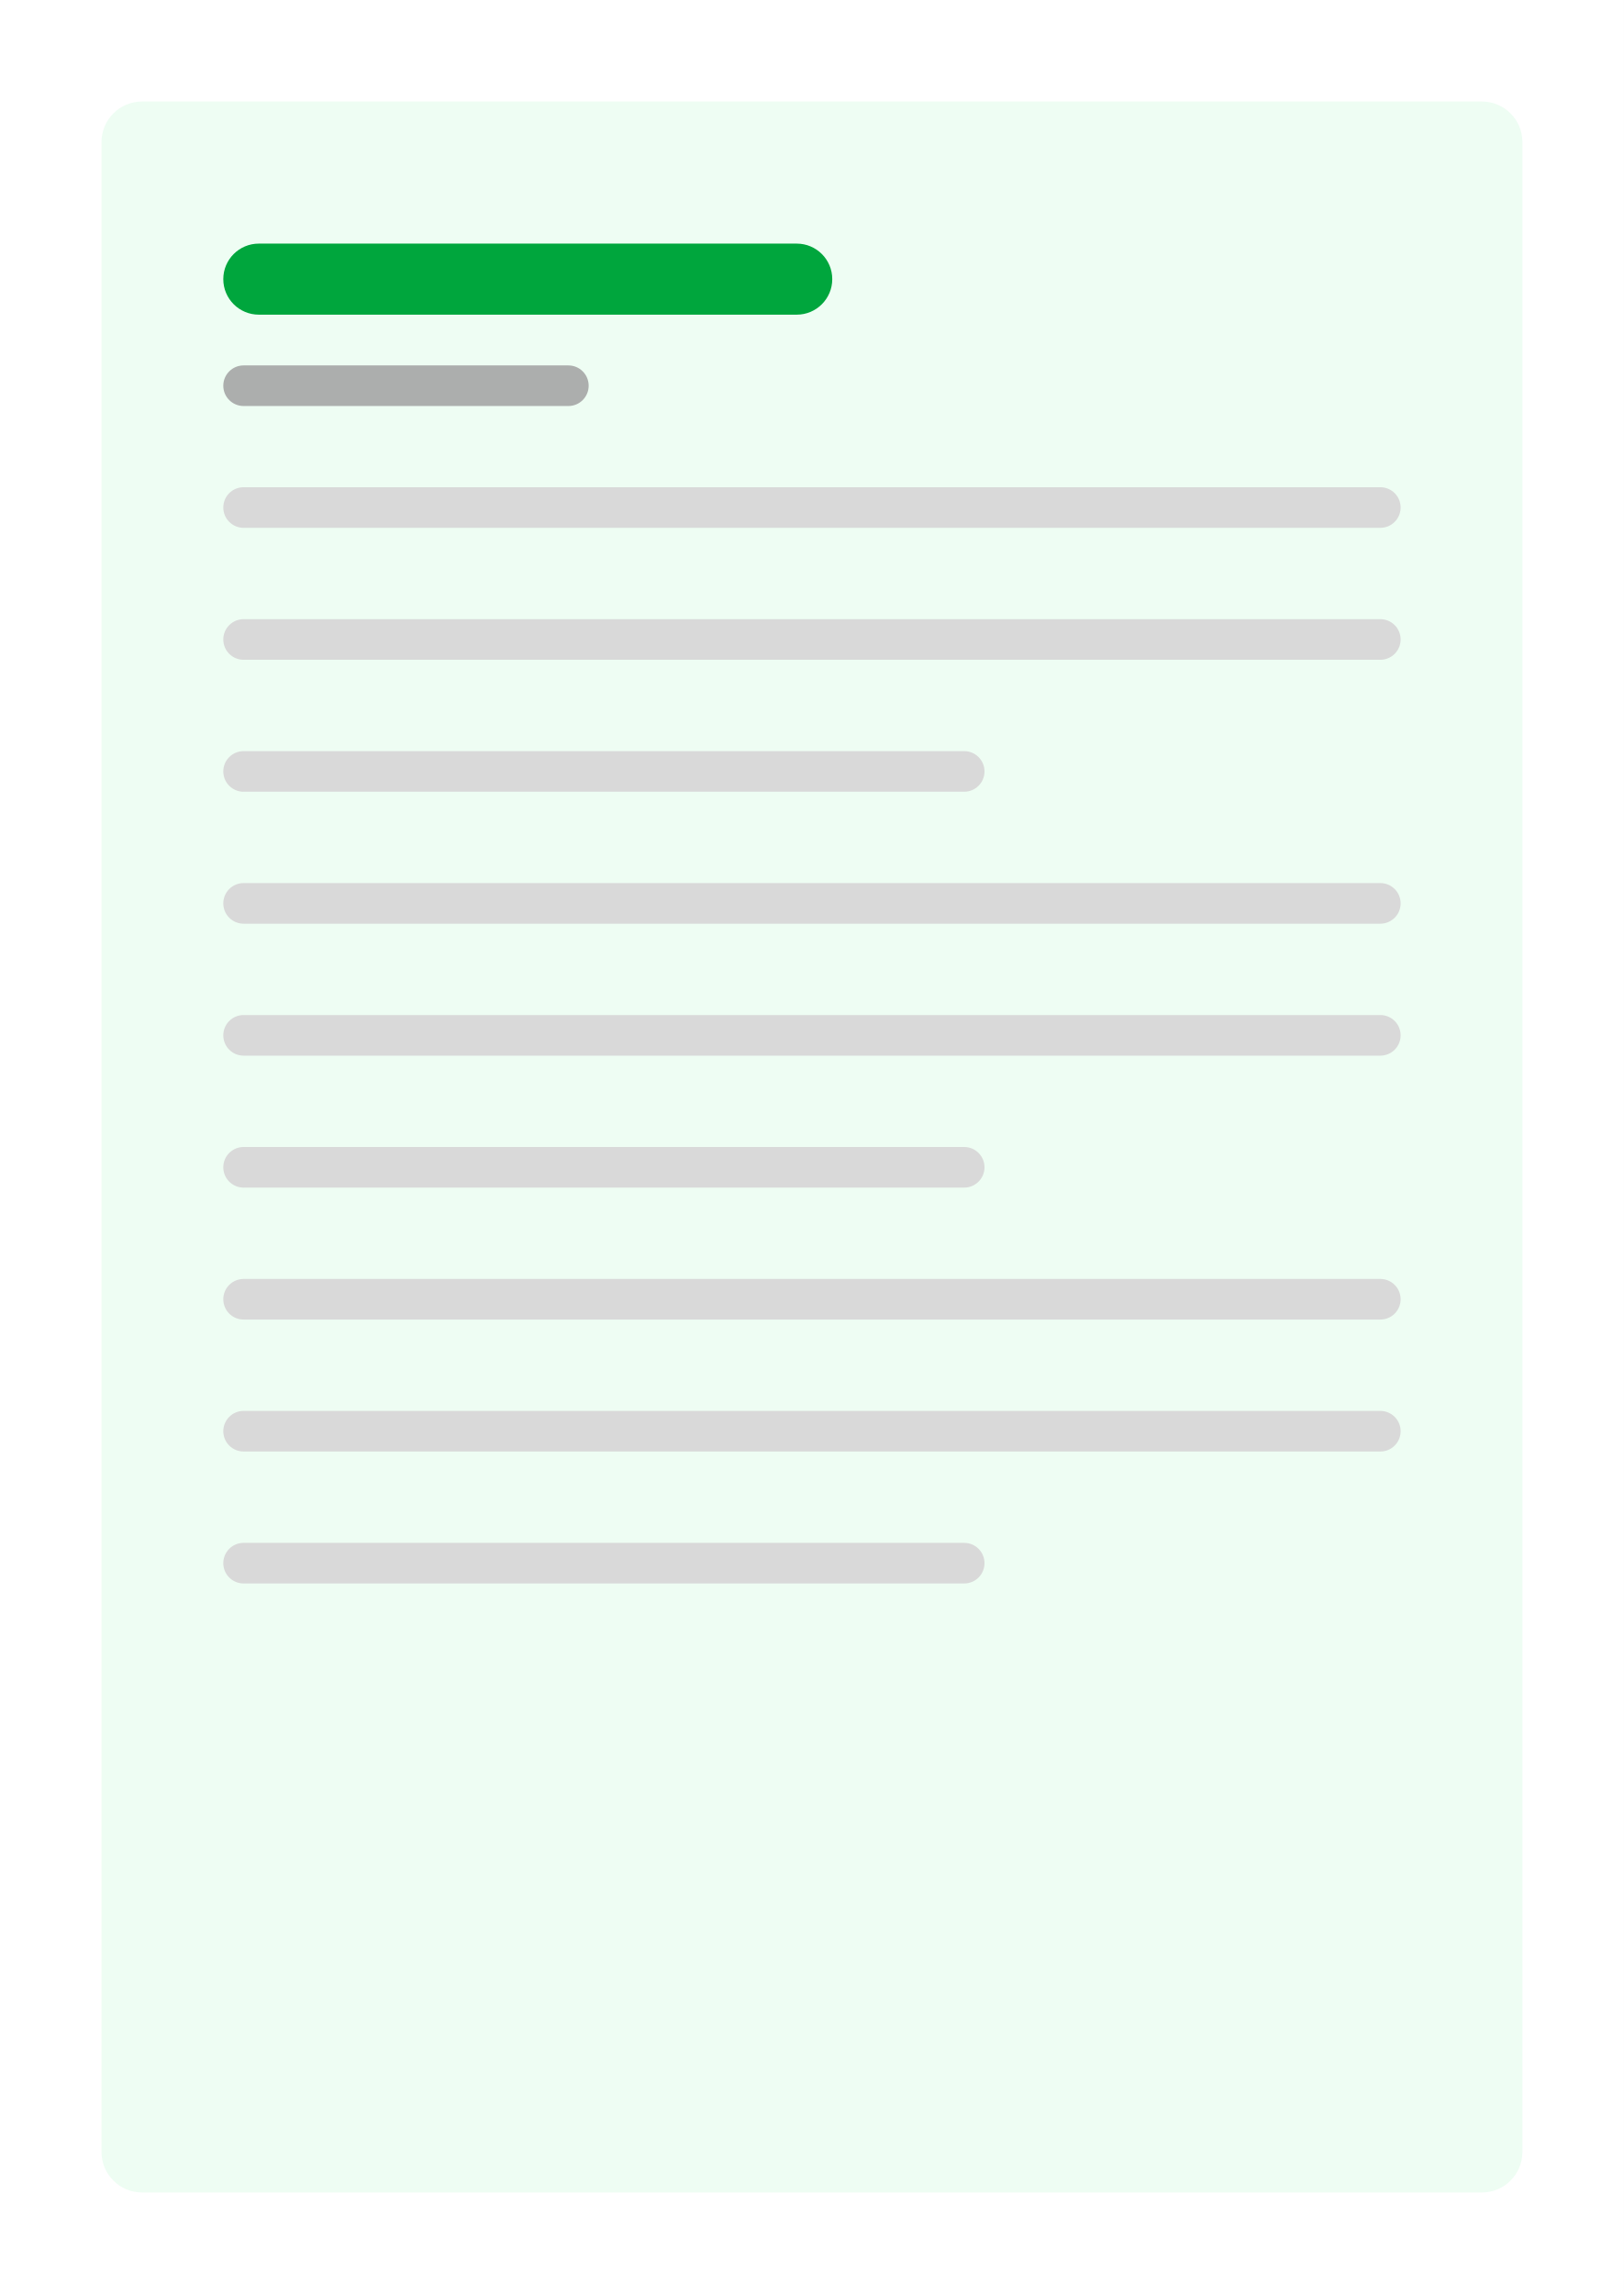
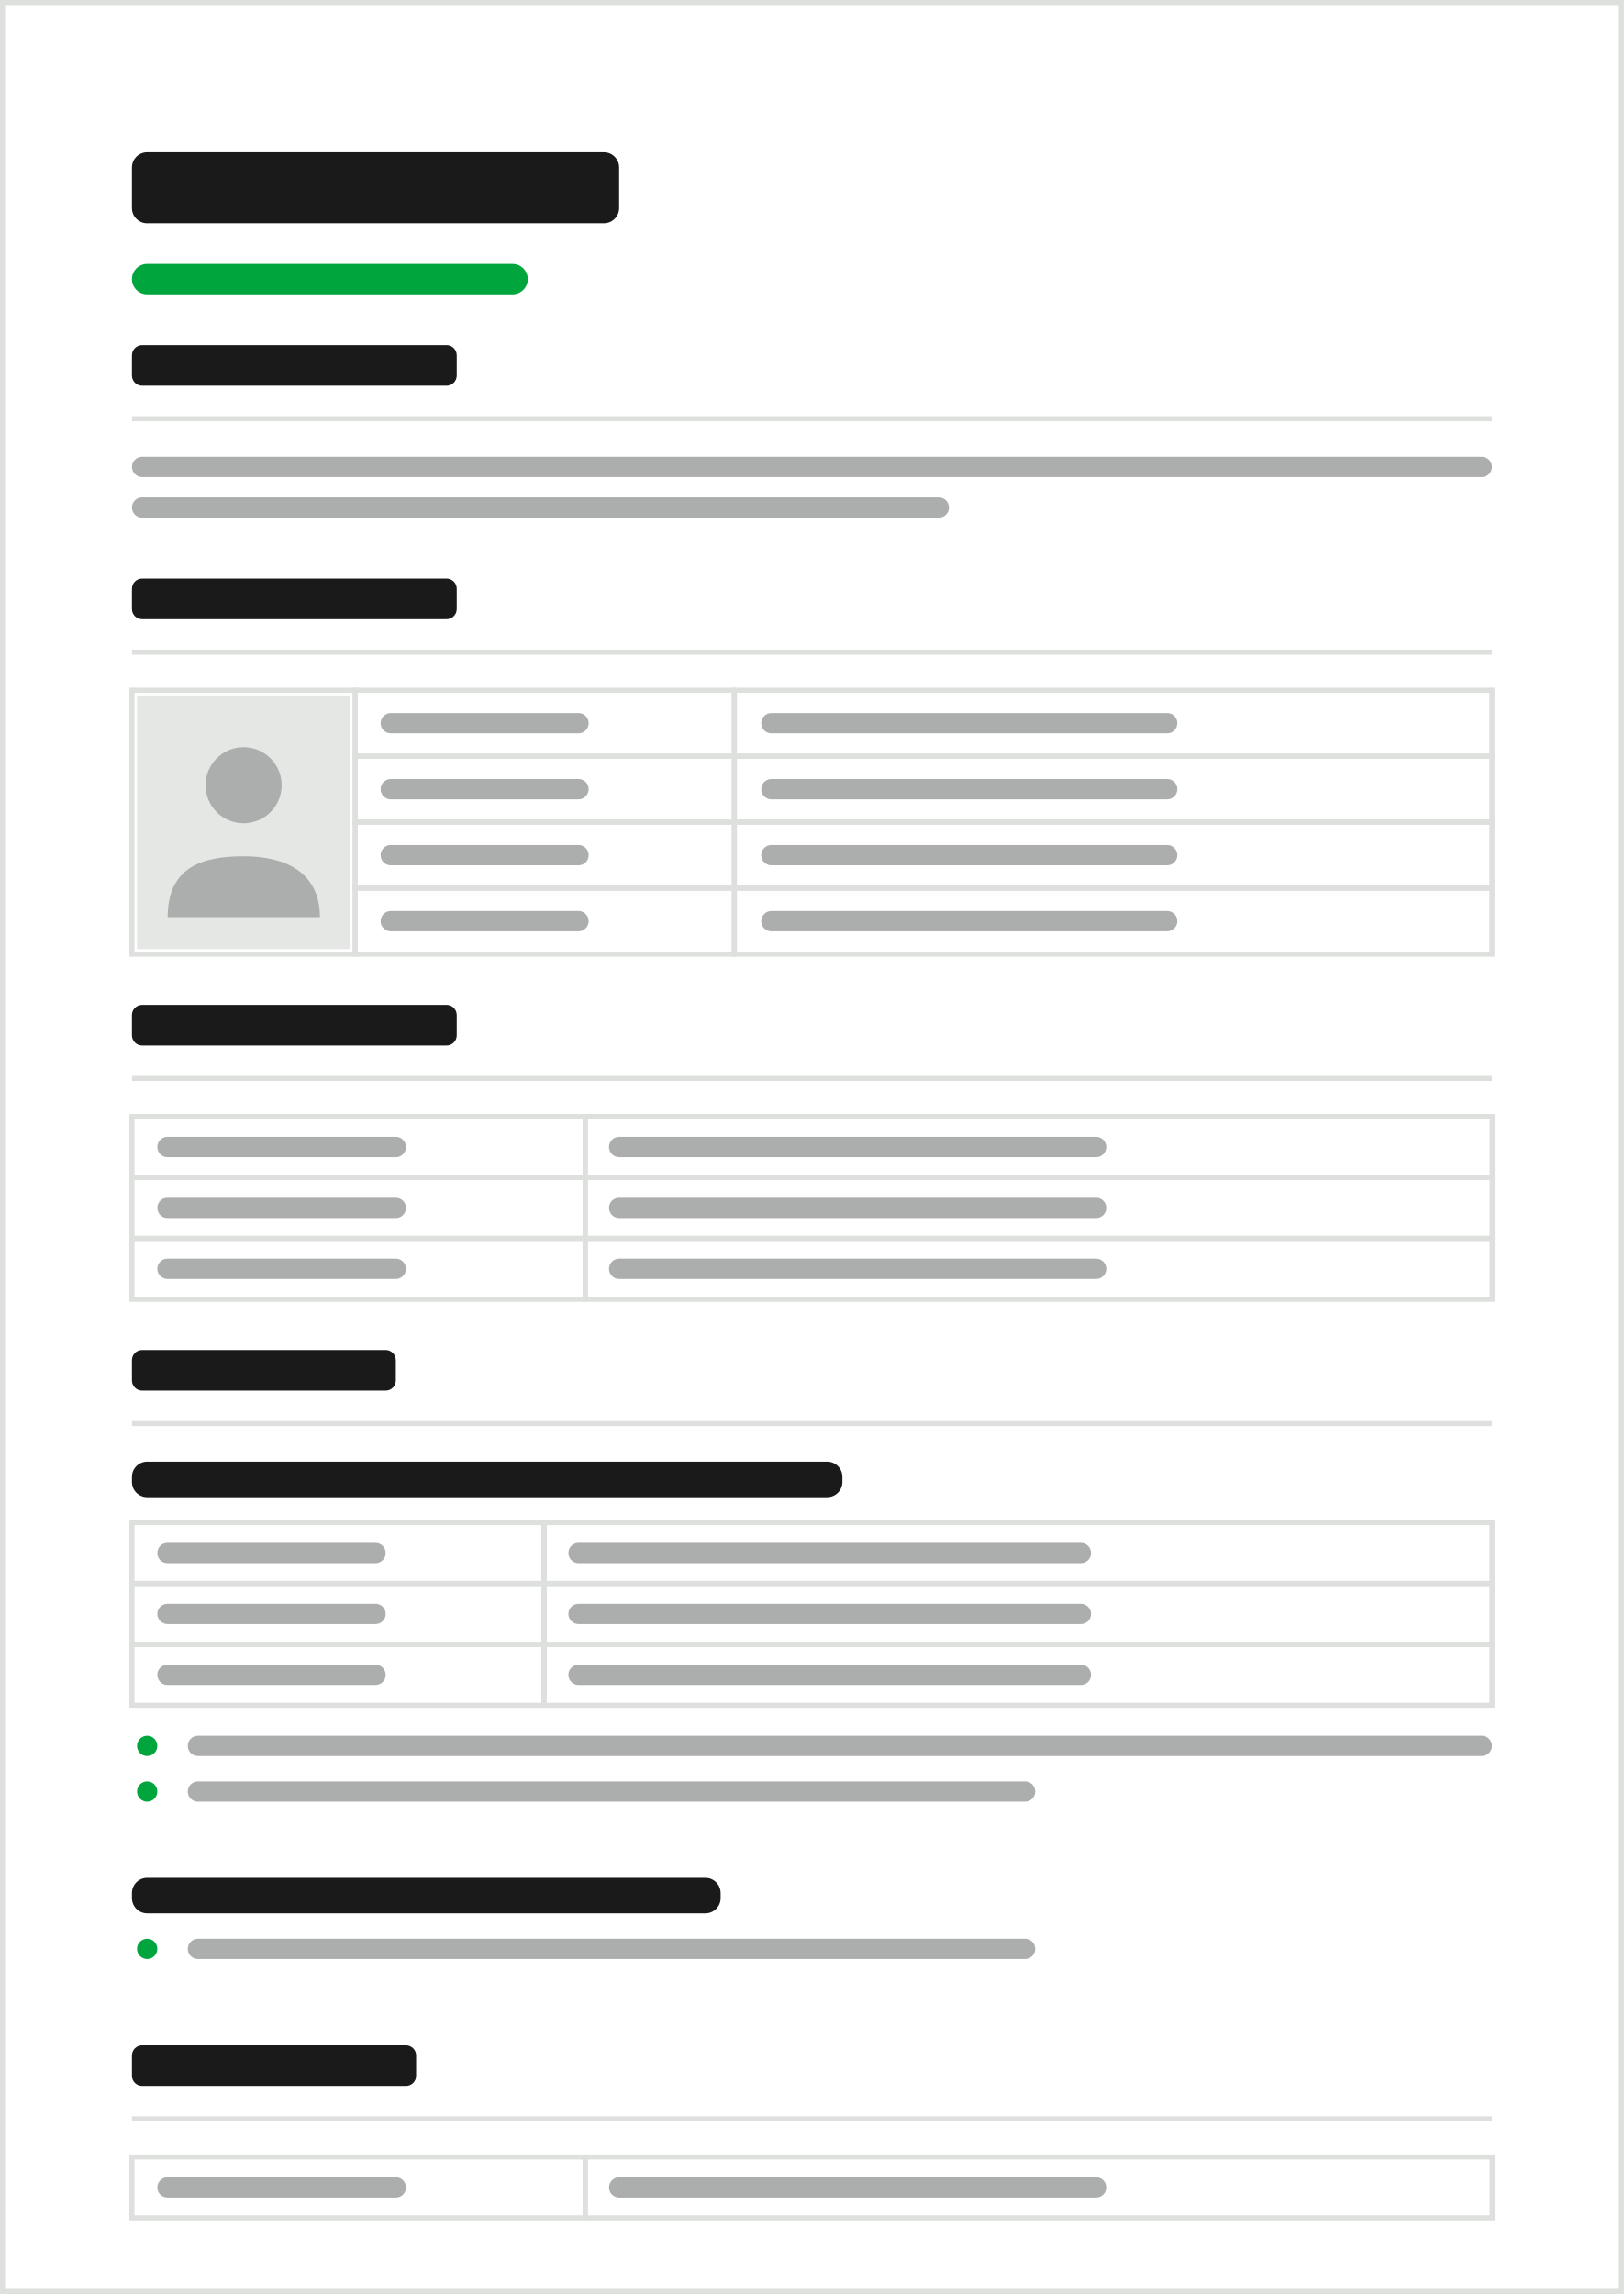
- <svg xmlns="http://www.w3.org/2000/svg" viewBox="0 0 320 452" width="320" height="452" role="img" aria-label="신입 개발자 이력서">
+ <svg xmlns="http://www.w3.org/2000/svg" viewBox="0 0 320 452" width="320" height="452" role="img" aria-label="신입 개발자 이력서 미리보기">
  <rect width="320" height="452" fill="#FFFFFF" />
-   <rect x="20" y="20" width="280" height="412" rx="8" fill="#EEFDF3" />
-   <rect x="44" y="48" width="120" height="14" rx="7" fill="#00A63D" />
-   <rect x="44" y="72" width="72" height="8" rx="4" fill="#ACAEAD" />
-   <rect x="44" y="96" width="232" height="8" rx="4" fill="#D9D9D9" />
-   <rect x="44" y="122" width="232" height="8" rx="4" fill="#D9D9D9" />
-   <rect x="44" y="148" width="150" height="8" rx="4" fill="#D9D9D9" />
-   <rect x="44" y="174" width="232" height="8" rx="4" fill="#D9D9D9" />
-   <rect x="44" y="200" width="232" height="8" rx="4" fill="#D9D9D9" />
-   <rect x="44" y="226" width="150" height="8" rx="4" fill="#D9D9D9" />
-   <rect x="44" y="252" width="232" height="8" rx="4" fill="#D9D9D9" />
-   <rect x="44" y="278" width="232" height="8" rx="4" fill="#D9D9D9" />
-   <rect x="44" y="304" width="150" height="8" rx="4" fill="#D9D9D9" />
+   <rect x="0.5" y="0.5" width="319" height="451" fill="none" stroke="#DDE0DD" />
+   <rect x="26" y="30" width="96" height="14" fill="#1A1A1A" rx="3" />
+   <rect x="26" y="52" width="78" height="6" fill="#00A63D" rx="3" />
+   <rect x="26" y="68" width="64" height="8" fill="#1A1A1A" rx="2" />
+   <rect x="26" y="82" width="268" height="1" fill="#DDE0DD" />
+   <rect x="26" y="90" width="268" height="4" fill="#ACAEAD" rx="2" />
+   <rect x="26" y="98" width="161" height="4" fill="#ACAEAD" rx="2" />
+   <rect x="26" y="114" width="64" height="8" fill="#1A1A1A" rx="2" />
+   <rect x="26" y="128" width="268" height="1" fill="#DDE0DD" />
+   <rect x="27" y="137" width="42" height="50" fill="#E4E7E4" />
+   <circle cx="48.0" cy="154.72" r="7.5" fill="#ACAEAD" />
+   <path d="M33.04 180.72c0-10 7-12 15-12s15 3 15 12z" fill="#ACAEAD" />
+   <rect x="26" y="136" width="44" height="52" fill="none" stroke="#DDE0DD" />
+   <rect x="70.0" y="136" width="74.7" height="13" fill="none" stroke="#DDE0DD" />
+   <rect x="75" y="140.5" width="41" height="4" fill="#ACAEAD" rx="2" />
+   <rect x="144.7" y="136" width="149.3" height="13" fill="none" stroke="#DDE0DD" />
+   <rect x="150" y="140.5" width="82" height="4" fill="#ACAEAD" rx="2" />
+   <rect x="70.0" y="149" width="74.7" height="13" fill="none" stroke="#DDE0DD" />
+   <rect x="75" y="153.5" width="41" height="4" fill="#ACAEAD" rx="2" />
+   <rect x="144.7" y="149" width="149.3" height="13" fill="none" stroke="#DDE0DD" />
+   <rect x="150" y="153.5" width="82" height="4" fill="#ACAEAD" rx="2" />
+   <rect x="70.0" y="162" width="74.7" height="13" fill="none" stroke="#DDE0DD" />
+   <rect x="75" y="166.5" width="41" height="4" fill="#ACAEAD" rx="2" />
+   <rect x="144.7" y="162" width="149.3" height="13" fill="none" stroke="#DDE0DD" />
+   <rect x="150" y="166.5" width="82" height="4" fill="#ACAEAD" rx="2" />
+   <rect x="70.0" y="175" width="74.7" height="13" fill="none" stroke="#DDE0DD" />
+   <rect x="75" y="179.5" width="41" height="4" fill="#ACAEAD" rx="2" />
+   <rect x="144.7" y="175" width="149.3" height="13" fill="none" stroke="#DDE0DD" />
+   <rect x="150" y="179.5" width="82" height="4" fill="#ACAEAD" rx="2" />
+   <rect x="26" y="198" width="64" height="8" fill="#1A1A1A" rx="2" />
+   <rect x="26" y="212" width="268" height="1" fill="#DDE0DD" />
+   <rect x="26" y="220" width="89.3" height="12" fill="none" stroke="#DDE0DD" />
+   <rect x="31" y="224.0" width="49" height="4" fill="#ACAEAD" rx="2" />
+   <rect x="115.333" y="220" width="178.7" height="12" fill="none" stroke="#DDE0DD" />
+   <rect x="120" y="224.0" width="98" height="4" fill="#ACAEAD" rx="2" />
+   <rect x="26" y="232" width="89.3" height="12" fill="none" stroke="#DDE0DD" />
+   <rect x="31" y="236.0" width="49" height="4" fill="#ACAEAD" rx="2" />
+   <rect x="115.333" y="232" width="178.7" height="12" fill="none" stroke="#DDE0DD" />
+   <rect x="120" y="236.0" width="98" height="4" fill="#ACAEAD" rx="2" />
+   <rect x="26" y="244" width="89.3" height="12" fill="none" stroke="#DDE0DD" />
+   <rect x="31" y="248.0" width="49" height="4" fill="#ACAEAD" rx="2" />
+   <rect x="115.333" y="244" width="178.7" height="12" fill="none" stroke="#DDE0DD" />
+   <rect x="120" y="248.0" width="98" height="4" fill="#ACAEAD" rx="2" />
+   <rect x="26" y="266" width="52" height="8" fill="#1A1A1A" rx="2" />
+   <rect x="26" y="280" width="268" height="1" fill="#DDE0DD" />
+   <rect x="26" y="288" width="140" height="7" fill="#1A1A1A" rx="3" />
+   <rect x="26" y="300" width="81.2" height="12" fill="none" stroke="#DDE0DD" />
+   <rect x="31" y="304.0" width="45" height="4" fill="#ACAEAD" rx="2" />
+   <rect x="107.212" y="300" width="186.8" height="12" fill="none" stroke="#DDE0DD" />
+   <rect x="112" y="304.0" width="103" height="4" fill="#ACAEAD" rx="2" />
+   <rect x="26" y="312" width="81.2" height="12" fill="none" stroke="#DDE0DD" />
+   <rect x="31" y="316.0" width="45" height="4" fill="#ACAEAD" rx="2" />
+   <rect x="107.212" y="312" width="186.8" height="12" fill="none" stroke="#DDE0DD" />
+   <rect x="112" y="316.0" width="103" height="4" fill="#ACAEAD" rx="2" />
+   <rect x="26" y="324" width="81.2" height="12" fill="none" stroke="#DDE0DD" />
+   <rect x="31" y="328.0" width="45" height="4" fill="#ACAEAD" rx="2" />
+   <rect x="107.212" y="324" width="186.8" height="12" fill="none" stroke="#DDE0DD" />
+   <rect x="112" y="328.0" width="103" height="4" fill="#ACAEAD" rx="2" />
+   <circle cx="29" cy="344" r="2" fill="#00A63D" />
+   <rect x="37" y="342" width="257" height="4" fill="#ACAEAD" rx="2" />
+   <circle cx="29" cy="353" r="2" fill="#00A63D" />
+   <rect x="37" y="351" width="167" height="4" fill="#ACAEAD" rx="2" />
+   <rect x="26" y="370" width="116" height="7" fill="#1A1A1A" rx="3" />
+   <circle cx="29" cy="384" r="2" fill="#00A63D" />
+   <rect x="37" y="382" width="167" height="4" fill="#ACAEAD" rx="2" />
+   <rect x="26" y="403" width="56" height="8" fill="#1A1A1A" rx="2" />
+   <rect x="26" y="417" width="268" height="1" fill="#DDE0DD" />
+   <rect x="26" y="425" width="89.3" height="12" fill="none" stroke="#DDE0DD" />
+   <rect x="31" y="429.0" width="49" height="4" fill="#ACAEAD" rx="2" />
+   <rect x="115.333" y="425" width="178.7" height="12" fill="none" stroke="#DDE0DD" />
+   <rect x="120" y="429.0" width="98" height="4" fill="#ACAEAD" rx="2" />
</svg>
